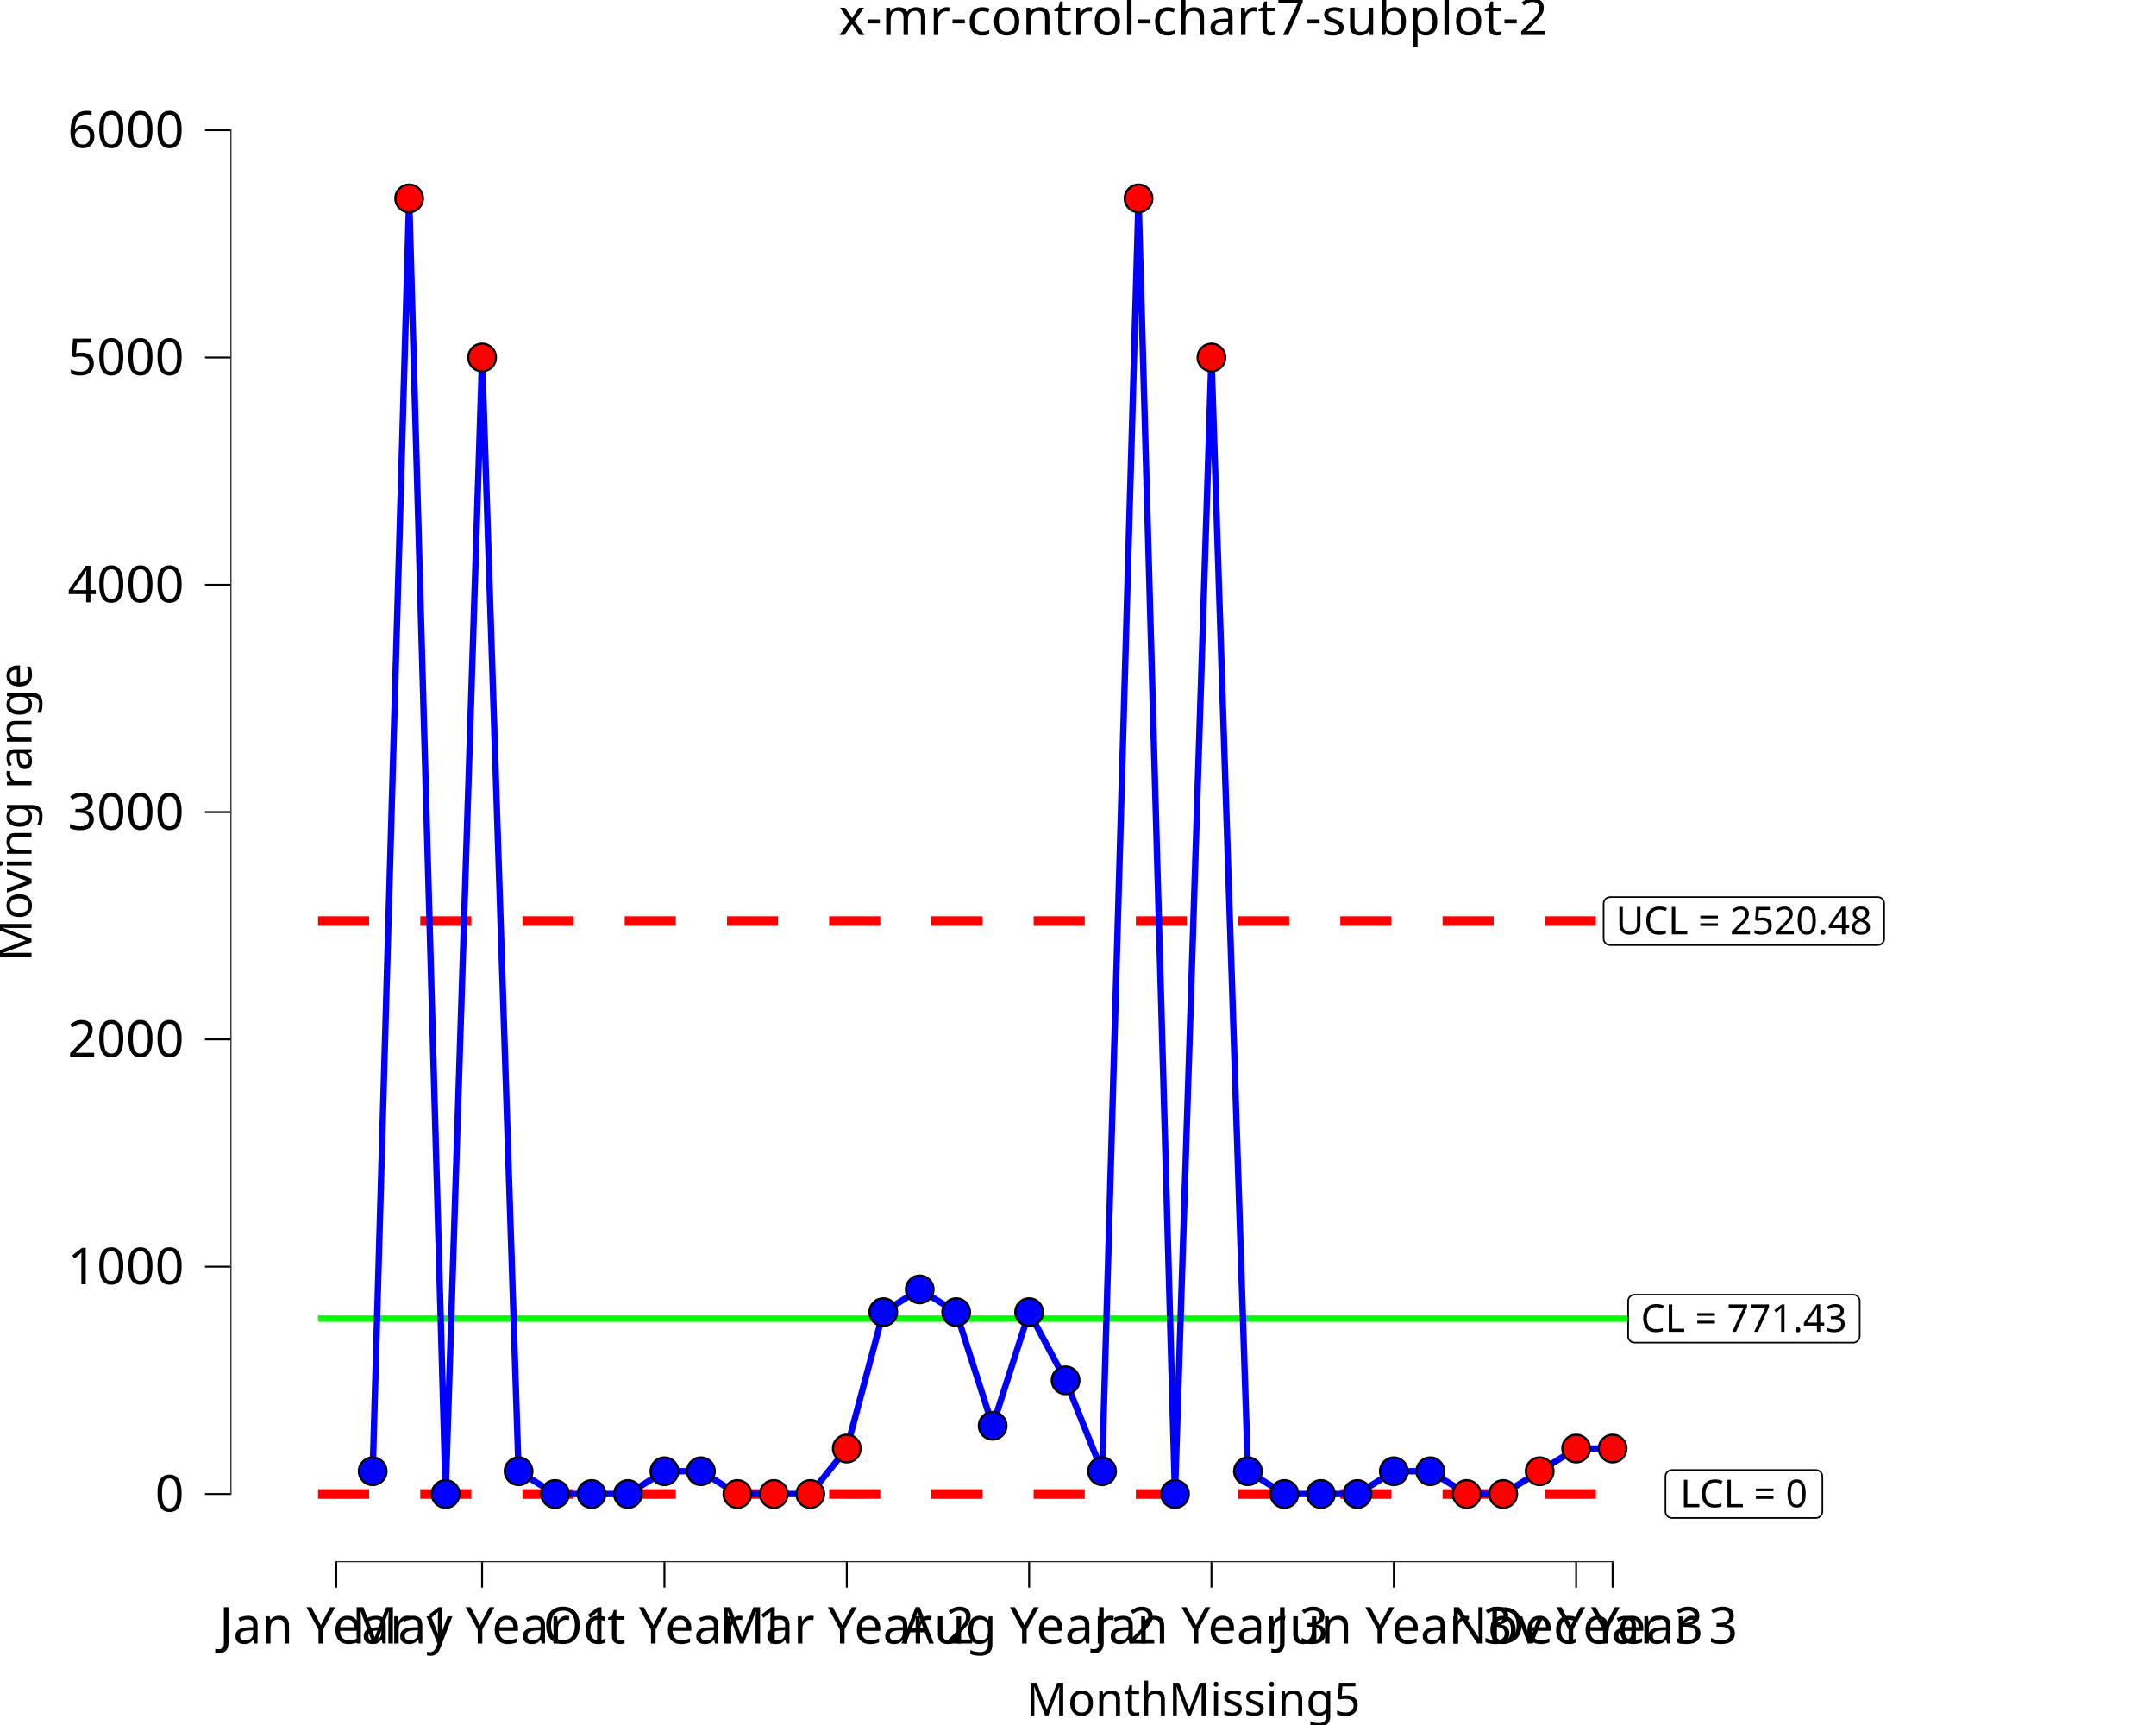
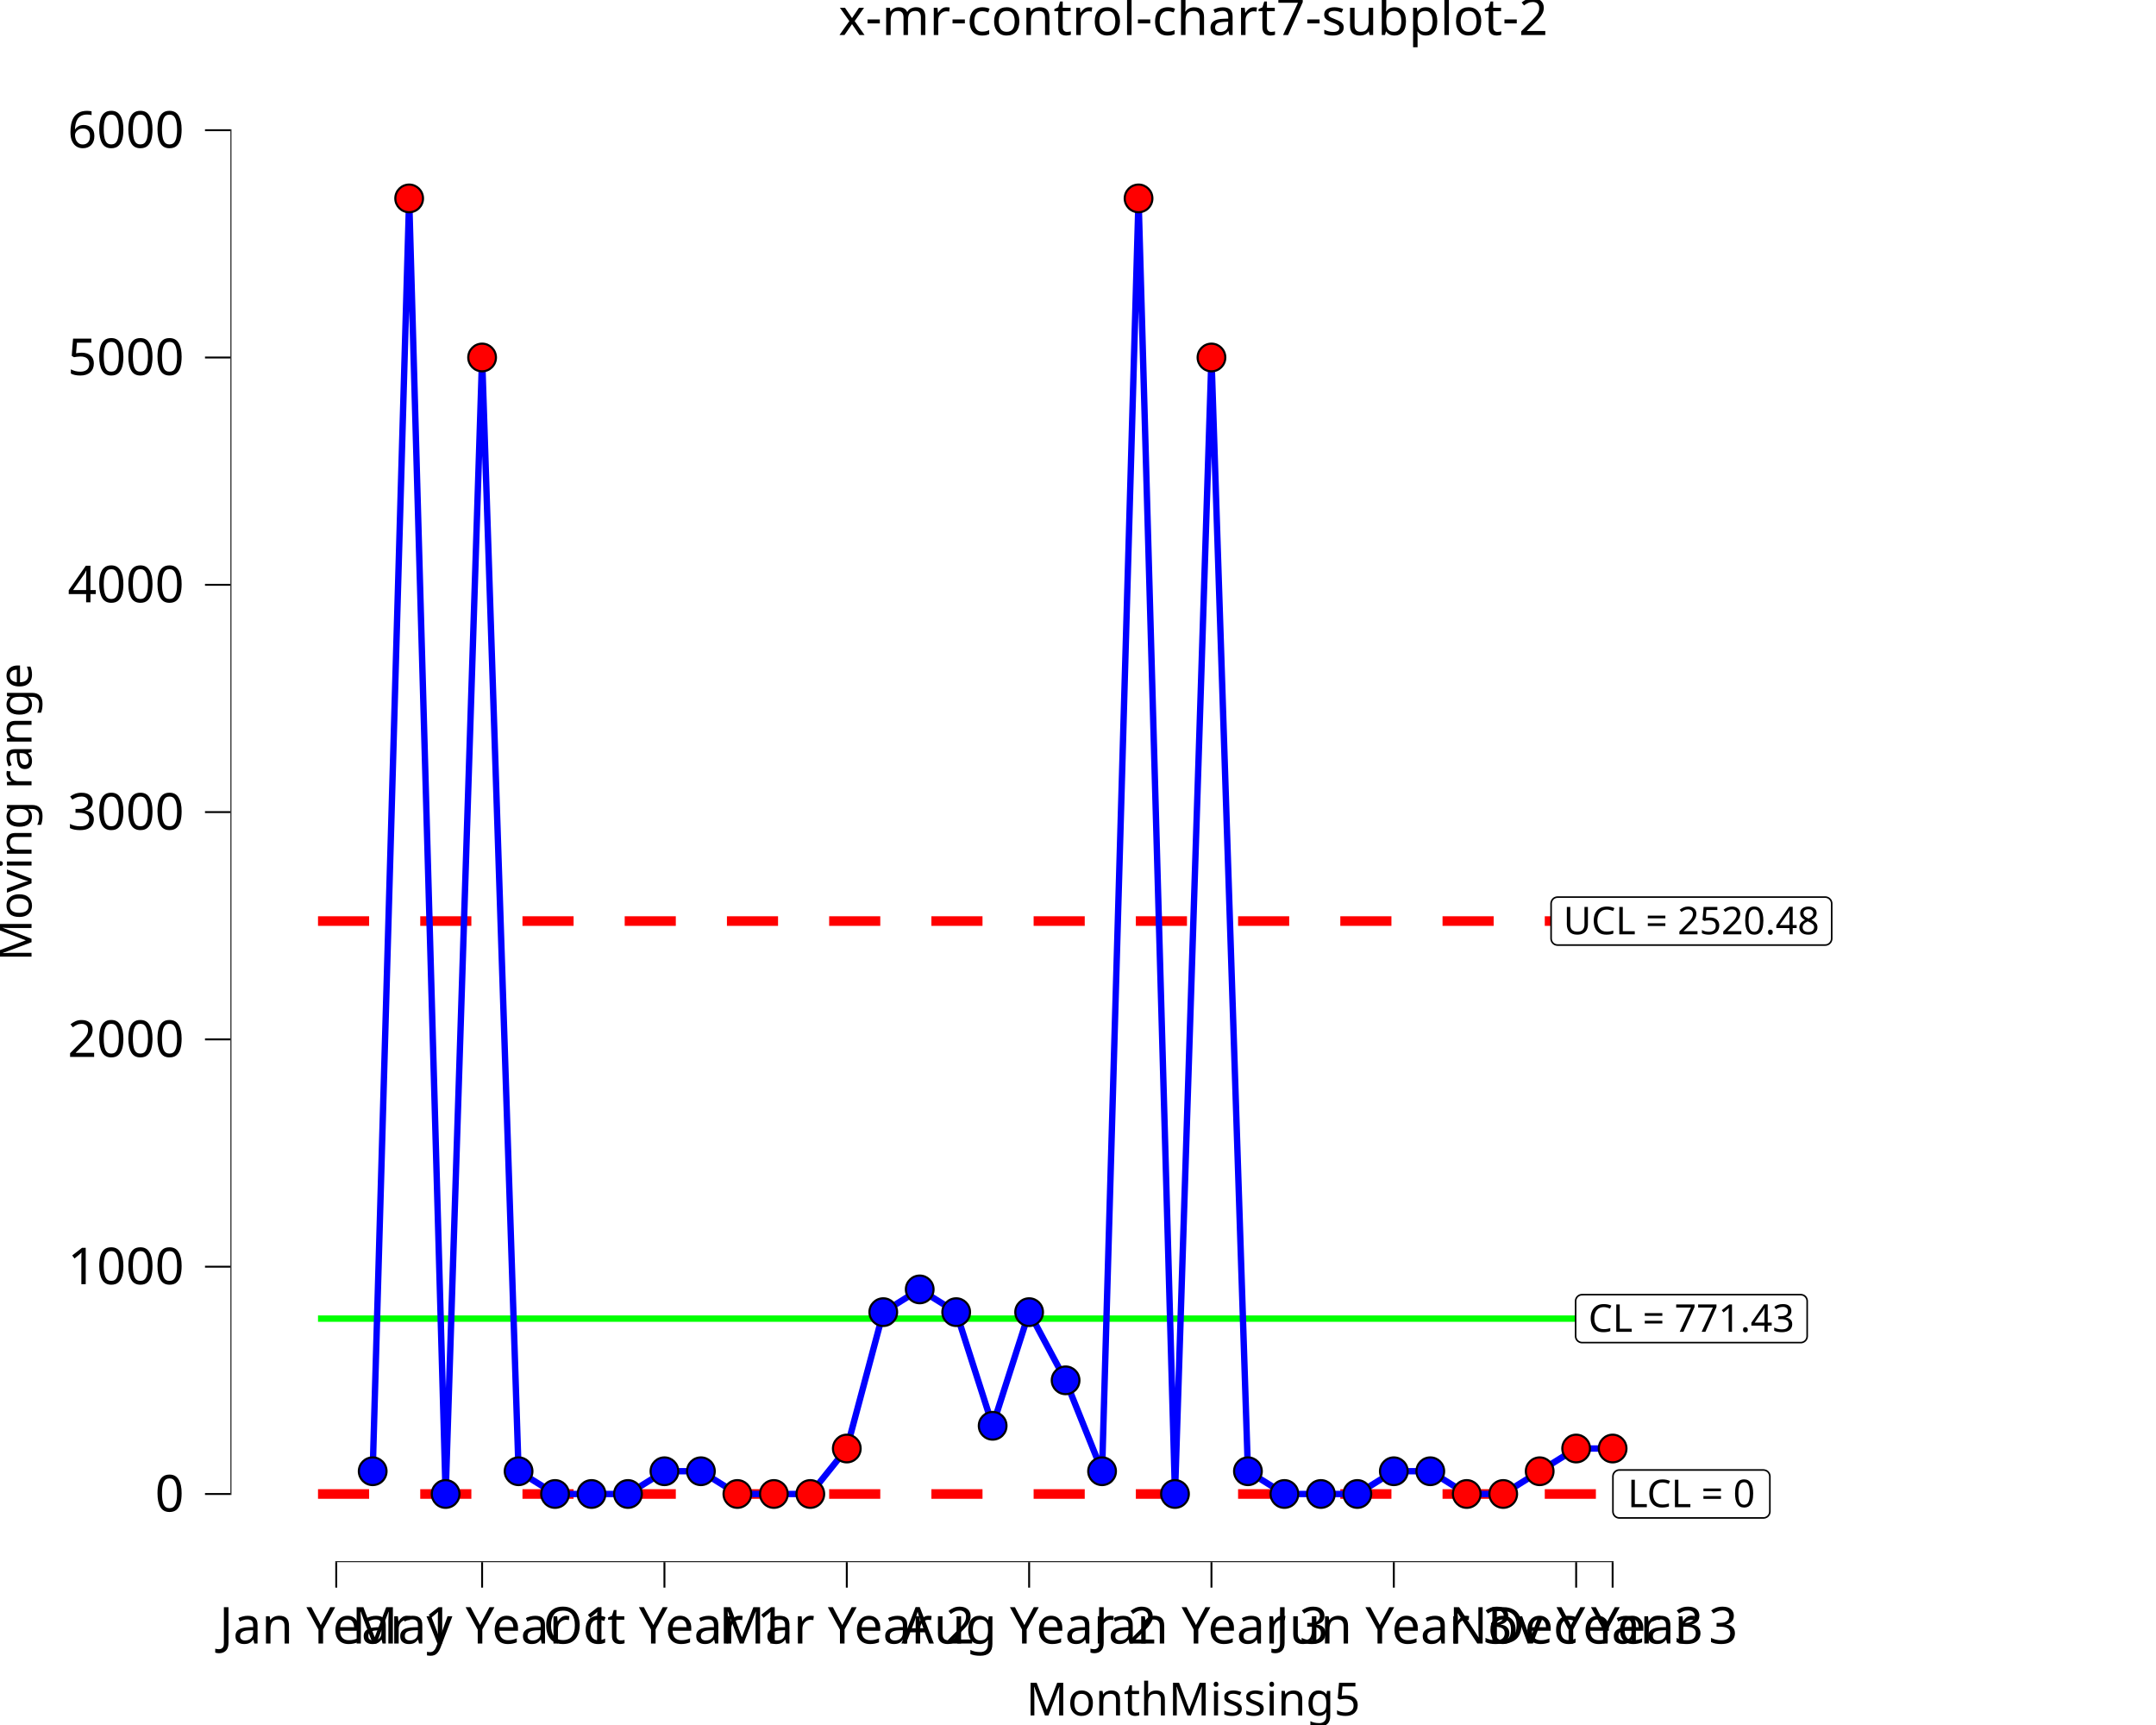
<svg xmlns="http://www.w3.org/2000/svg" class="svglite" data-engine-version="2.0" width="720.00pt" height="576.00pt" viewBox="0 0 720.00 576.00">
  <defs>
    <style type="text/css">
    .svglite line, .svglite polyline, .svglite polygon, .svglite path, .svglite rect, .svglite circle {
      fill: none;
      stroke: #000000;
      stroke-linecap: round;
      stroke-linejoin: round;
      stroke-miterlimit: 10.00;
    }
  </style>
  </defs>
  <rect width="100%" height="100%" style="stroke: none; fill: #FFFFFF;" />
  <defs>
    <clipPath id="cpMC4wMHw3MjAuMDB8MC4wMHw1NzYuMDA=">
      <rect x="0.00" y="0.00" width="720.00" height="576.00" />
    </clipPath>
  </defs>
  <g clip-path="url(#cpMC4wMHw3MjAuMDB8MC4wMHw1NzYuMDA=)">
    <rect x="0.00" y="0.00" width="720.00" height="576.00" style="stroke-width: 10.67; stroke: none;" />
  </g>
  <defs>
    <clipPath id="cpNzYuOTd8NzIwLjAwfDIwLjcxfDUyMS42Mw==">
      <rect x="76.97" y="20.71" width="643.03" height="500.92" />
    </clipPath>
  </defs>
  <g clip-path="url(#cpNzYuOTd8NzIwLjAwfDIwLjcxfDUyMS42Mw==)">
    <rect x="76.97" y="20.71" width="643.03" height="500.92" style="stroke-width: 10.67; stroke: none;" />
    <polyline points="106.20,440.31 118.38,440.31 118.38,440.31 130.55,440.31 130.55,440.31 142.73,440.31 142.73,440.31 154.91,440.31 154.91,440.31 167.09,440.31 167.09,440.31 179.27,440.31 179.27,440.31 191.45,440.31 191.45,440.31 203.63,440.31 203.63,440.31 215.80,440.31 215.80,440.31 227.98,440.31 227.98,440.31 240.16,440.31 240.16,440.31 252.34,440.31 252.34,440.31 264.52,440.31 264.52,440.31 276.70,440.31 276.70,440.31 288.88,440.31 288.88,440.31 301.05,440.31 301.05,440.31 313.23,440.31 313.23,440.31 325.41,440.31 325.41,440.31 337.59,440.31 337.59,440.31 349.77,440.31 349.77,440.31 361.95,440.31 361.95,440.31 374.13,440.31 374.13,440.31 386.31,440.31 386.31,440.31 398.48,440.31 398.48,440.31 410.66,440.31 410.66,440.31 422.84,440.31 422.84,440.31 435.02,440.31 435.02,440.31 447.20,440.31 447.20,440.31 459.38,440.31 459.38,440.31 471.56,440.31 471.56,440.31 483.73,440.31 483.73,440.31 495.91,440.31 495.91,440.31 508.09,440.31 508.09,440.31 520.27,440.31 520.27,440.31 532.45,440.31 532.45,440.31 544.63,440.31 544.63,440.31 " style="stroke-width: 2.13; stroke: #00FF00; stroke-linecap: butt;" />
    <polyline points="106.20,307.56 118.38,307.56 118.38,307.56 130.55,307.56 130.55,307.56 142.73,307.56 142.73,307.56 154.91,307.56 154.91,307.56 167.09,307.56 167.09,307.56 179.27,307.56 179.27,307.56 191.45,307.56 191.45,307.56 203.63,307.56 203.63,307.56 215.80,307.56 215.80,307.56 227.98,307.56 227.98,307.56 240.16,307.56 240.16,307.56 252.34,307.56 252.34,307.56 264.52,307.56 264.52,307.56 276.70,307.56 276.70,307.56 288.88,307.56 288.88,307.56 301.05,307.56 301.05,307.56 313.23,307.56 313.23,307.56 325.41,307.56 325.41,307.56 337.59,307.56 337.59,307.56 349.77,307.56 349.77,307.56 361.95,307.56 361.95,307.56 374.13,307.56 374.13,307.56 386.31,307.56 386.31,307.56 398.48,307.56 398.48,307.56 410.66,307.56 410.66,307.56 422.84,307.56 422.84,307.56 435.02,307.56 435.02,307.56 447.20,307.56 447.20,307.56 459.38,307.56 459.38,307.56 471.56,307.56 471.56,307.56 483.73,307.56 483.73,307.56 495.91,307.56 495.91,307.56 508.09,307.56 508.09,307.56 520.27,307.56 520.27,307.56 532.45,307.56 532.45,307.56 544.63,307.56 544.63,307.56 " style="stroke-width: 3.20; stroke: #FF0000; stroke-dasharray: 17.07,17.07; stroke-linecap: butt;" />
    <polyline points="106.20,498.86 118.38,498.86 118.38,498.86 130.55,498.86 130.55,498.86 142.73,498.86 142.73,498.86 154.91,498.86 154.91,498.86 167.09,498.86 167.09,498.86 179.27,498.86 179.27,498.86 191.45,498.86 191.45,498.86 203.63,498.86 203.63,498.86 215.80,498.86 215.80,498.86 227.98,498.86 227.98,498.86 240.16,498.86 240.16,498.86 252.34,498.86 252.34,498.86 264.52,498.86 264.52,498.86 276.70,498.86 276.70,498.86 288.88,498.86 288.88,498.86 301.05,498.86 301.05,498.86 313.23,498.86 313.23,498.86 325.41,498.86 325.41,498.86 337.59,498.86 337.59,498.86 349.77,498.86 349.77,498.86 361.95,498.86 361.95,498.86 374.13,498.86 374.13,498.86 386.31,498.86 386.31,498.86 398.48,498.86 398.48,498.86 410.66,498.86 410.66,498.86 422.84,498.86 422.84,498.86 435.02,498.86 435.02,498.86 447.20,498.86 447.20,498.86 459.38,498.86 459.38,498.86 471.56,498.86 471.56,498.86 483.73,498.86 483.73,498.86 495.91,498.86 495.91,498.86 508.09,498.86 508.09,498.86 520.27,498.86 520.27,498.86 532.45,498.86 532.45,498.86 544.63,498.86 544.63,498.86 " style="stroke-width: 3.20; stroke: #FF0000; stroke-dasharray: 17.07,17.07; stroke-linecap: butt;" />
-     <polygon points="545.88,448.31 618.89,448.31 618.80,448.31 619.15,448.30 619.49,448.23 619.81,448.10 620.11,447.93 620.38,447.71 620.61,447.45 620.80,447.16 620.94,446.84 621.02,446.50 621.05,446.15 621.05,446.15 621.05,434.46 621.05,434.46 621.02,434.12 620.94,433.78 620.80,433.46 620.61,433.16 620.38,432.90 620.11,432.68 619.81,432.51 619.49,432.39 619.15,432.32 618.89,432.30 545.88,432.30 546.14,432.32 545.79,432.30 545.44,432.35 545.11,432.44 544.80,432.59 544.51,432.79 544.26,433.03 544.05,433.31 543.89,433.62 543.78,433.94 543.72,434.29 543.72,434.46 543.72,446.15 543.72,445.98 543.72,446.33 543.78,446.67 543.89,447.00 544.05,447.31 544.26,447.59 544.51,447.83 544.80,448.02 545.11,448.17 545.44,448.27 545.79,448.31 " style="stroke-width: 0.53; fill: #FFFFFF;" />
-     <text x="582.38" y="444.71" text-anchor="middle" style="font-size: 12.80px; font-family: sans;" textLength="70.13px" lengthAdjust="spacingAndGlyphs">CL = 771.43</text>
-     <polygon points="558.34,506.86 606.43,506.86 606.34,506.86 606.69,506.85 607.03,506.78 607.35,506.65 607.65,506.48 607.92,506.26 608.15,506.00 608.34,505.71 608.48,505.39 608.56,505.05 608.59,504.70 608.59,504.70 608.59,493.01 608.59,493.01 608.56,492.66 608.48,492.33 608.34,492.01 608.15,491.71 607.92,491.45 607.65,491.23 607.35,491.06 607.03,490.94 606.69,490.87 606.43,490.85 558.34,490.85 558.60,490.87 558.25,490.85 557.90,490.89 557.57,490.99 557.26,491.14 556.97,491.34 556.72,491.58 556.51,491.86 556.35,492.16 556.24,492.49 556.18,492.84 556.18,493.01 556.18,504.70 556.18,504.53 556.18,504.88 556.24,505.22 556.35,505.55 556.51,505.86 556.72,506.13 556.97,506.38 557.26,506.57 557.57,506.72 557.90,506.82 558.25,506.86 " style="stroke-width: 0.53; fill: #FFFFFF;" />
-     <text x="582.38" y="503.26" text-anchor="middle" style="font-size: 12.80px; font-family: sans;" textLength="45.21px" lengthAdjust="spacingAndGlyphs">LCL = 0</text>
-     <polygon points="537.69,315.57 627.07,315.57 626.99,315.56 627.33,315.55 627.67,315.48 628.00,315.36 628.30,315.18 628.57,314.96 628.80,314.70 628.98,314.41 629.12,314.09 629.20,313.75 629.23,313.41 629.23,313.41 629.23,301.71 629.23,301.71 629.20,301.37 629.12,301.03 628.98,300.71 628.80,300.42 628.57,300.16 628.30,299.94 628.00,299.76 627.67,299.64 627.33,299.57 627.07,299.55 537.69,299.55 537.95,299.57 537.60,299.56 537.26,299.60 536.92,299.70 536.61,299.84 536.32,300.04 536.07,300.28 535.86,300.56 535.70,300.87 535.59,301.20 535.54,301.54 535.53,301.71 535.53,313.41 535.54,313.23 535.54,313.58 535.59,313.92 535.70,314.25 535.86,314.56 536.07,314.84 536.32,315.08 536.61,315.28 536.92,315.43 537.26,315.52 537.60,315.56 " style="stroke-width: 0.53; fill: #FFFFFF;" />
-     <text x="582.38" y="311.97" text-anchor="middle" style="font-size: 12.80px; font-family: sans;" textLength="86.50px" lengthAdjust="spacingAndGlyphs">UCL = 2520.48</text>
+     <polygon points="528.34,448.31 601.35,448.31 601.26,448.31 601.61,448.30 601.95,448.23 602.28,448.10 602.58,447.93 602.85,447.71 603.08,447.45 603.26,447.16 603.40,446.84 603.48,446.50 603.51,446.15 603.51,446.15 603.51,434.46 603.51,434.46 603.48,434.12 603.40,433.78 603.26,433.46 603.08,433.16 602.85,432.90 602.58,432.68 602.28,432.51 601.95,432.39 601.61,432.32 601.35,432.30 528.34,432.30 528.60,432.32 528.25,432.30 527.91,432.35 527.57,432.44 527.26,432.59 526.97,432.79 526.72,433.03 526.51,433.31 526.35,433.62 526.24,433.94 526.19,434.29 526.18,434.46 526.18,446.15 526.19,445.98 526.19,446.33 526.24,446.67 526.35,447.00 526.51,447.31 526.72,447.59 526.97,447.83 527.26,448.02 527.57,448.17 527.91,448.27 528.25,448.31 " style="stroke-width: 0.53; fill: #FFFFFF;" />
+     <text x="564.84" y="444.71" text-anchor="middle" style="font-size: 12.80px; font-family: sans;" textLength="70.13px" lengthAdjust="spacingAndGlyphs">CL = 771.43</text>
+     <polygon points="540.80,506.86 588.89,506.86 588.80,506.86 589.15,506.85 589.49,506.78 589.82,506.65 590.12,506.48 590.39,506.26 590.62,506.00 590.80,505.71 590.94,505.39 591.02,505.05 591.05,504.70 591.05,504.70 591.05,493.01 591.05,493.01 591.02,492.66 590.94,492.33 590.80,492.01 590.62,491.71 590.39,491.45 590.12,491.23 589.82,491.06 589.49,490.94 589.15,490.87 588.89,490.85 540.80,490.85 541.06,490.87 540.71,490.85 540.37,490.89 540.03,490.99 539.72,491.14 539.43,491.34 539.18,491.58 538.97,491.86 538.81,492.16 538.70,492.49 538.65,492.84 538.64,493.01 538.64,504.70 538.65,504.53 538.65,504.88 538.70,505.22 538.81,505.55 538.97,505.86 539.18,506.13 539.43,506.38 539.72,506.57 540.03,506.72 540.37,506.82 540.71,506.86 " style="stroke-width: 0.53; fill: #FFFFFF;" />
+     <text x="564.84" y="503.26" text-anchor="middle" style="font-size: 12.80px; font-family: sans;" textLength="45.21px" lengthAdjust="spacingAndGlyphs">LCL = 0</text>
+     <polygon points="520.15,315.57 609.54,315.57 609.45,315.56 609.80,315.55 610.14,315.48 610.46,315.36 610.76,315.18 611.03,314.96 611.26,314.70 611.45,314.41 611.58,314.09 611.67,313.75 611.70,313.41 611.70,313.41 611.70,301.71 611.70,301.71 611.67,301.37 611.58,301.03 611.45,300.71 611.26,300.42 611.03,300.16 610.76,299.94 610.46,299.76 610.14,299.64 609.80,299.57 609.54,299.55 520.15,299.55 520.41,299.57 520.07,299.56 519.72,299.60 519.39,299.70 519.07,299.84 518.79,300.04 518.54,300.28 518.33,300.56 518.17,300.87 518.06,301.20 518.00,301.54 517.99,301.71 517.99,313.41 518.00,313.23 518.00,313.58 518.06,313.92 518.17,314.25 518.33,314.56 518.54,314.84 518.79,315.08 519.07,315.28 519.39,315.43 519.72,315.52 520.07,315.56 " style="stroke-width: 0.53; fill: #FFFFFF;" />
+     <text x="564.84" y="311.97" text-anchor="middle" style="font-size: 12.80px; font-family: sans;" textLength="86.50px" lengthAdjust="spacingAndGlyphs">UCL = 2520.48</text>
    <polyline points="124.46,491.27 136.64,66.25 148.82,498.86 161.00,119.37 173.18,491.27 185.36,498.86 197.54,498.86 209.71,498.86 221.89,491.27 234.07,491.27 246.25,498.86 258.43,498.86 270.61,498.86 282.79,483.68 294.97,438.14 307.14,430.55 319.32,438.14 331.50,476.09 343.68,438.14 355.86,460.91 368.04,491.27 380.22,66.25 392.39,498.86 404.57,119.37 416.75,491.27 428.93,498.86 441.11,498.86 453.29,498.86 465.47,491.27 477.65,491.27 489.82,498.86 502.00,498.86 514.18,491.27 526.36,483.68 538.54,483.68 " style="stroke-width: 2.13; stroke: #0000FF; stroke-linecap: butt;" />
    <circle cx="124.46" cy="491.27" r="4.62" style="stroke-width: 0.71; fill: #0000FF;" />
    <circle cx="136.64" cy="66.25" r="4.62" style="stroke-width: 0.71; fill: #FF0000;" />
    <circle cx="148.82" cy="498.86" r="4.62" style="stroke-width: 0.71; fill: #0000FF;" />
    <circle cx="161.00" cy="119.37" r="4.62" style="stroke-width: 0.71; fill: #FF0000;" />
    <circle cx="173.18" cy="491.27" r="4.62" style="stroke-width: 0.71; fill: #0000FF;" />
    <circle cx="185.36" cy="498.86" r="4.62" style="stroke-width: 0.71; fill: #0000FF;" />
    <circle cx="197.54" cy="498.86" r="4.62" style="stroke-width: 0.71; fill: #0000FF;" />
    <circle cx="209.71" cy="498.86" r="4.62" style="stroke-width: 0.71; fill: #0000FF;" />
    <circle cx="221.89" cy="491.27" r="4.62" style="stroke-width: 0.71; fill: #0000FF;" />
    <circle cx="234.07" cy="491.27" r="4.62" style="stroke-width: 0.71; fill: #0000FF;" />
    <circle cx="246.25" cy="498.86" r="4.62" style="stroke-width: 0.71; fill: #FF0000;" />
    <circle cx="258.43" cy="498.86" r="4.62" style="stroke-width: 0.71; fill: #FF0000;" />
    <circle cx="270.61" cy="498.86" r="4.62" style="stroke-width: 0.71; fill: #FF0000;" />
    <circle cx="282.79" cy="483.68" r="4.62" style="stroke-width: 0.71; fill: #FF0000;" />
    <circle cx="294.97" cy="438.14" r="4.62" style="stroke-width: 0.71; fill: #0000FF;" />
    <circle cx="307.14" cy="430.55" r="4.62" style="stroke-width: 0.71; fill: #0000FF;" />
    <circle cx="319.32" cy="438.14" r="4.62" style="stroke-width: 0.71; fill: #0000FF;" />
    <circle cx="331.50" cy="476.09" r="4.62" style="stroke-width: 0.71; fill: #0000FF;" />
    <circle cx="343.68" cy="438.14" r="4.62" style="stroke-width: 0.71; fill: #0000FF;" />
    <circle cx="355.86" cy="460.91" r="4.62" style="stroke-width: 0.71; fill: #0000FF;" />
    <circle cx="368.04" cy="491.27" r="4.62" style="stroke-width: 0.71; fill: #0000FF;" />
    <circle cx="380.22" cy="66.25" r="4.62" style="stroke-width: 0.71; fill: #FF0000;" />
    <circle cx="392.39" cy="498.86" r="4.62" style="stroke-width: 0.71; fill: #0000FF;" />
    <circle cx="404.57" cy="119.37" r="4.62" style="stroke-width: 0.71; fill: #FF0000;" />
    <circle cx="416.75" cy="491.27" r="4.62" style="stroke-width: 0.71; fill: #0000FF;" />
    <circle cx="428.93" cy="498.86" r="4.62" style="stroke-width: 0.71; fill: #0000FF;" />
    <circle cx="441.11" cy="498.86" r="4.62" style="stroke-width: 0.71; fill: #0000FF;" />
    <circle cx="453.29" cy="498.86" r="4.62" style="stroke-width: 0.71; fill: #0000FF;" />
    <circle cx="465.47" cy="491.27" r="4.62" style="stroke-width: 0.71; fill: #0000FF;" />
    <circle cx="477.65" cy="491.27" r="4.62" style="stroke-width: 0.71; fill: #0000FF;" />
    <circle cx="489.82" cy="498.86" r="4.62" style="stroke-width: 0.71; fill: #FF0000;" />
    <circle cx="502.00" cy="498.86" r="4.62" style="stroke-width: 0.71; fill: #FF0000;" />
    <circle cx="514.18" cy="491.27" r="4.62" style="stroke-width: 0.71; fill: #FF0000;" />
    <circle cx="526.36" cy="483.68" r="4.62" style="stroke-width: 0.71; fill: #FF0000;" />
    <circle cx="538.54" cy="483.68" r="4.62" style="stroke-width: 0.71; fill: #FF0000;" />
    <line x1="111.97" y1="521.63" x2="538.86" y2="521.63" style="stroke-width: 0.64; stroke-linecap: butt;" />
    <line x1="76.97" y1="499.18" x2="76.97" y2="43.16" style="stroke-width: 0.64; stroke-linecap: butt;" />
    <rect x="76.97" y="20.71" width="643.03" height="500.92" style="stroke-width: 0.00; stroke: none;" />
  </g>
  <g clip-path="url(#cpMC4wMHw3MjAuMDB8MC4wMHw1NzYuMDA=)">
    <polyline points="76.97,521.63 76.97,20.71 " style="stroke-width: 0.00; stroke: none; stroke-linecap: butt;" />
    <text x="61.49" y="504.71" text-anchor="end" style="font-size: 17.00px; font-family: sans;" textLength="9.46px" lengthAdjust="spacingAndGlyphs">0</text>
    <text x="61.49" y="428.81" text-anchor="end" style="font-size: 17.00px; font-family: sans;" textLength="37.82px" lengthAdjust="spacingAndGlyphs">1000</text>
    <text x="61.49" y="352.91" text-anchor="end" style="font-size: 17.00px; font-family: sans;" textLength="37.82px" lengthAdjust="spacingAndGlyphs">2000</text>
    <text x="61.49" y="277.02" text-anchor="end" style="font-size: 17.00px; font-family: sans;" textLength="37.82px" lengthAdjust="spacingAndGlyphs">3000</text>
    <text x="61.49" y="201.12" text-anchor="end" style="font-size: 17.00px; font-family: sans;" textLength="37.82px" lengthAdjust="spacingAndGlyphs">4000</text>
    <text x="61.49" y="125.22" text-anchor="end" style="font-size: 17.00px; font-family: sans;" textLength="37.82px" lengthAdjust="spacingAndGlyphs">5000</text>
    <text x="61.49" y="49.33" text-anchor="end" style="font-size: 17.00px; font-family: sans;" textLength="37.82px" lengthAdjust="spacingAndGlyphs">6000</text>
    <polyline points="68.46,498.86 76.97,498.86 " style="stroke-width: 0.64; stroke-linecap: butt;" />
    <polyline points="68.46,422.96 76.97,422.96 " style="stroke-width: 0.64; stroke-linecap: butt;" />
    <polyline points="68.46,347.06 76.97,347.06 " style="stroke-width: 0.64; stroke-linecap: butt;" />
    <polyline points="68.46,271.17 76.97,271.17 " style="stroke-width: 0.64; stroke-linecap: butt;" />
    <polyline points="68.46,195.27 76.97,195.27 " style="stroke-width: 0.64; stroke-linecap: butt;" />
    <polyline points="68.46,119.37 76.97,119.37 " style="stroke-width: 0.64; stroke-linecap: butt;" />
    <polyline points="68.46,43.48 76.97,43.48 " style="stroke-width: 0.64; stroke-linecap: butt;" />
    <polyline points="76.97,521.63 720.00,521.63 " style="stroke-width: 0.00; stroke: none; stroke-linecap: butt;" />
    <polyline points="112.29,530.13 112.29,521.63 " style="stroke-width: 0.64; stroke-linecap: butt;" />
    <polyline points="161.00,530.13 161.00,521.63 " style="stroke-width: 0.64; stroke-linecap: butt;" />
    <polyline points="221.89,530.13 221.89,521.63 " style="stroke-width: 0.64; stroke-linecap: butt;" />
    <polyline points="282.79,530.13 282.79,521.63 " style="stroke-width: 0.64; stroke-linecap: butt;" />
    <polyline points="343.68,530.13 343.68,521.63 " style="stroke-width: 0.64; stroke-linecap: butt;" />
    <polyline points="404.57,530.13 404.57,521.63 " style="stroke-width: 0.64; stroke-linecap: butt;" />
    <polyline points="465.47,530.13 465.47,521.63 " style="stroke-width: 0.64; stroke-linecap: butt;" />
    <polyline points="526.36,530.13 526.36,521.63 " style="stroke-width: 0.64; stroke-linecap: butt;" />
    <polyline points="538.54,530.13 538.54,521.63 " style="stroke-width: 0.64; stroke-linecap: butt;" />
    <text x="112.29" y="548.80" text-anchor="middle" style="font-size: 17.00px; font-family: sans;" textLength="82.23px" lengthAdjust="spacingAndGlyphs">Jan Year 1</text>
    <text x="161.00" y="548.80" text-anchor="middle" style="font-size: 17.00px; font-family: sans;" textLength="86.94px" lengthAdjust="spacingAndGlyphs">May Year 1</text>
    <text x="221.89" y="548.80" text-anchor="middle" style="font-size: 17.00px; font-family: sans;" textLength="81.27px" lengthAdjust="spacingAndGlyphs">Oct Year 1</text>
    <text x="282.79" y="548.80" text-anchor="middle" style="font-size: 17.00px; font-family: sans;" textLength="84.10px" lengthAdjust="spacingAndGlyphs">Mar Year 2</text>
    <text x="343.68" y="548.80" text-anchor="middle" style="font-size: 17.00px; font-family: sans;" textLength="85.07px" lengthAdjust="spacingAndGlyphs">Aug Year 2</text>
    <text x="404.57" y="548.80" text-anchor="middle" style="font-size: 17.00px; font-family: sans;" textLength="82.23px" lengthAdjust="spacingAndGlyphs">Jan Year 3</text>
    <text x="465.47" y="548.80" text-anchor="middle" style="font-size: 17.00px; font-family: sans;" textLength="82.23px" lengthAdjust="spacingAndGlyphs">Jun Year 3</text>
    <text x="526.36" y="548.80" text-anchor="middle" style="font-size: 17.00px; font-family: sans;" textLength="85.06px" lengthAdjust="spacingAndGlyphs">Nov Year 3</text>
    <text x="538.54" y="548.80" text-anchor="middle" style="font-size: 17.00px; font-family: sans;" textLength="85.06px" lengthAdjust="spacingAndGlyphs">Dec Year 3</text>
    <text x="398.48" y="572.82" text-anchor="middle" style="font-size: 15.30px; font-family: sans;" textLength="102.92px" lengthAdjust="spacingAndGlyphs">MonthMissing5</text>
    <text transform="translate(10.53,271.17) rotate(-90)" text-anchor="middle" style="font-size: 15.30px; font-family: sans;" textLength="92.72px" lengthAdjust="spacingAndGlyphs">Moving range</text>
    <text x="398.48" y="11.70" text-anchor="middle" style="font-size: 17.00px; font-family: sans;" textLength="219.21px" lengthAdjust="spacingAndGlyphs">x-mr-control-chart7-subplot-2</text>
  </g>
</svg>
